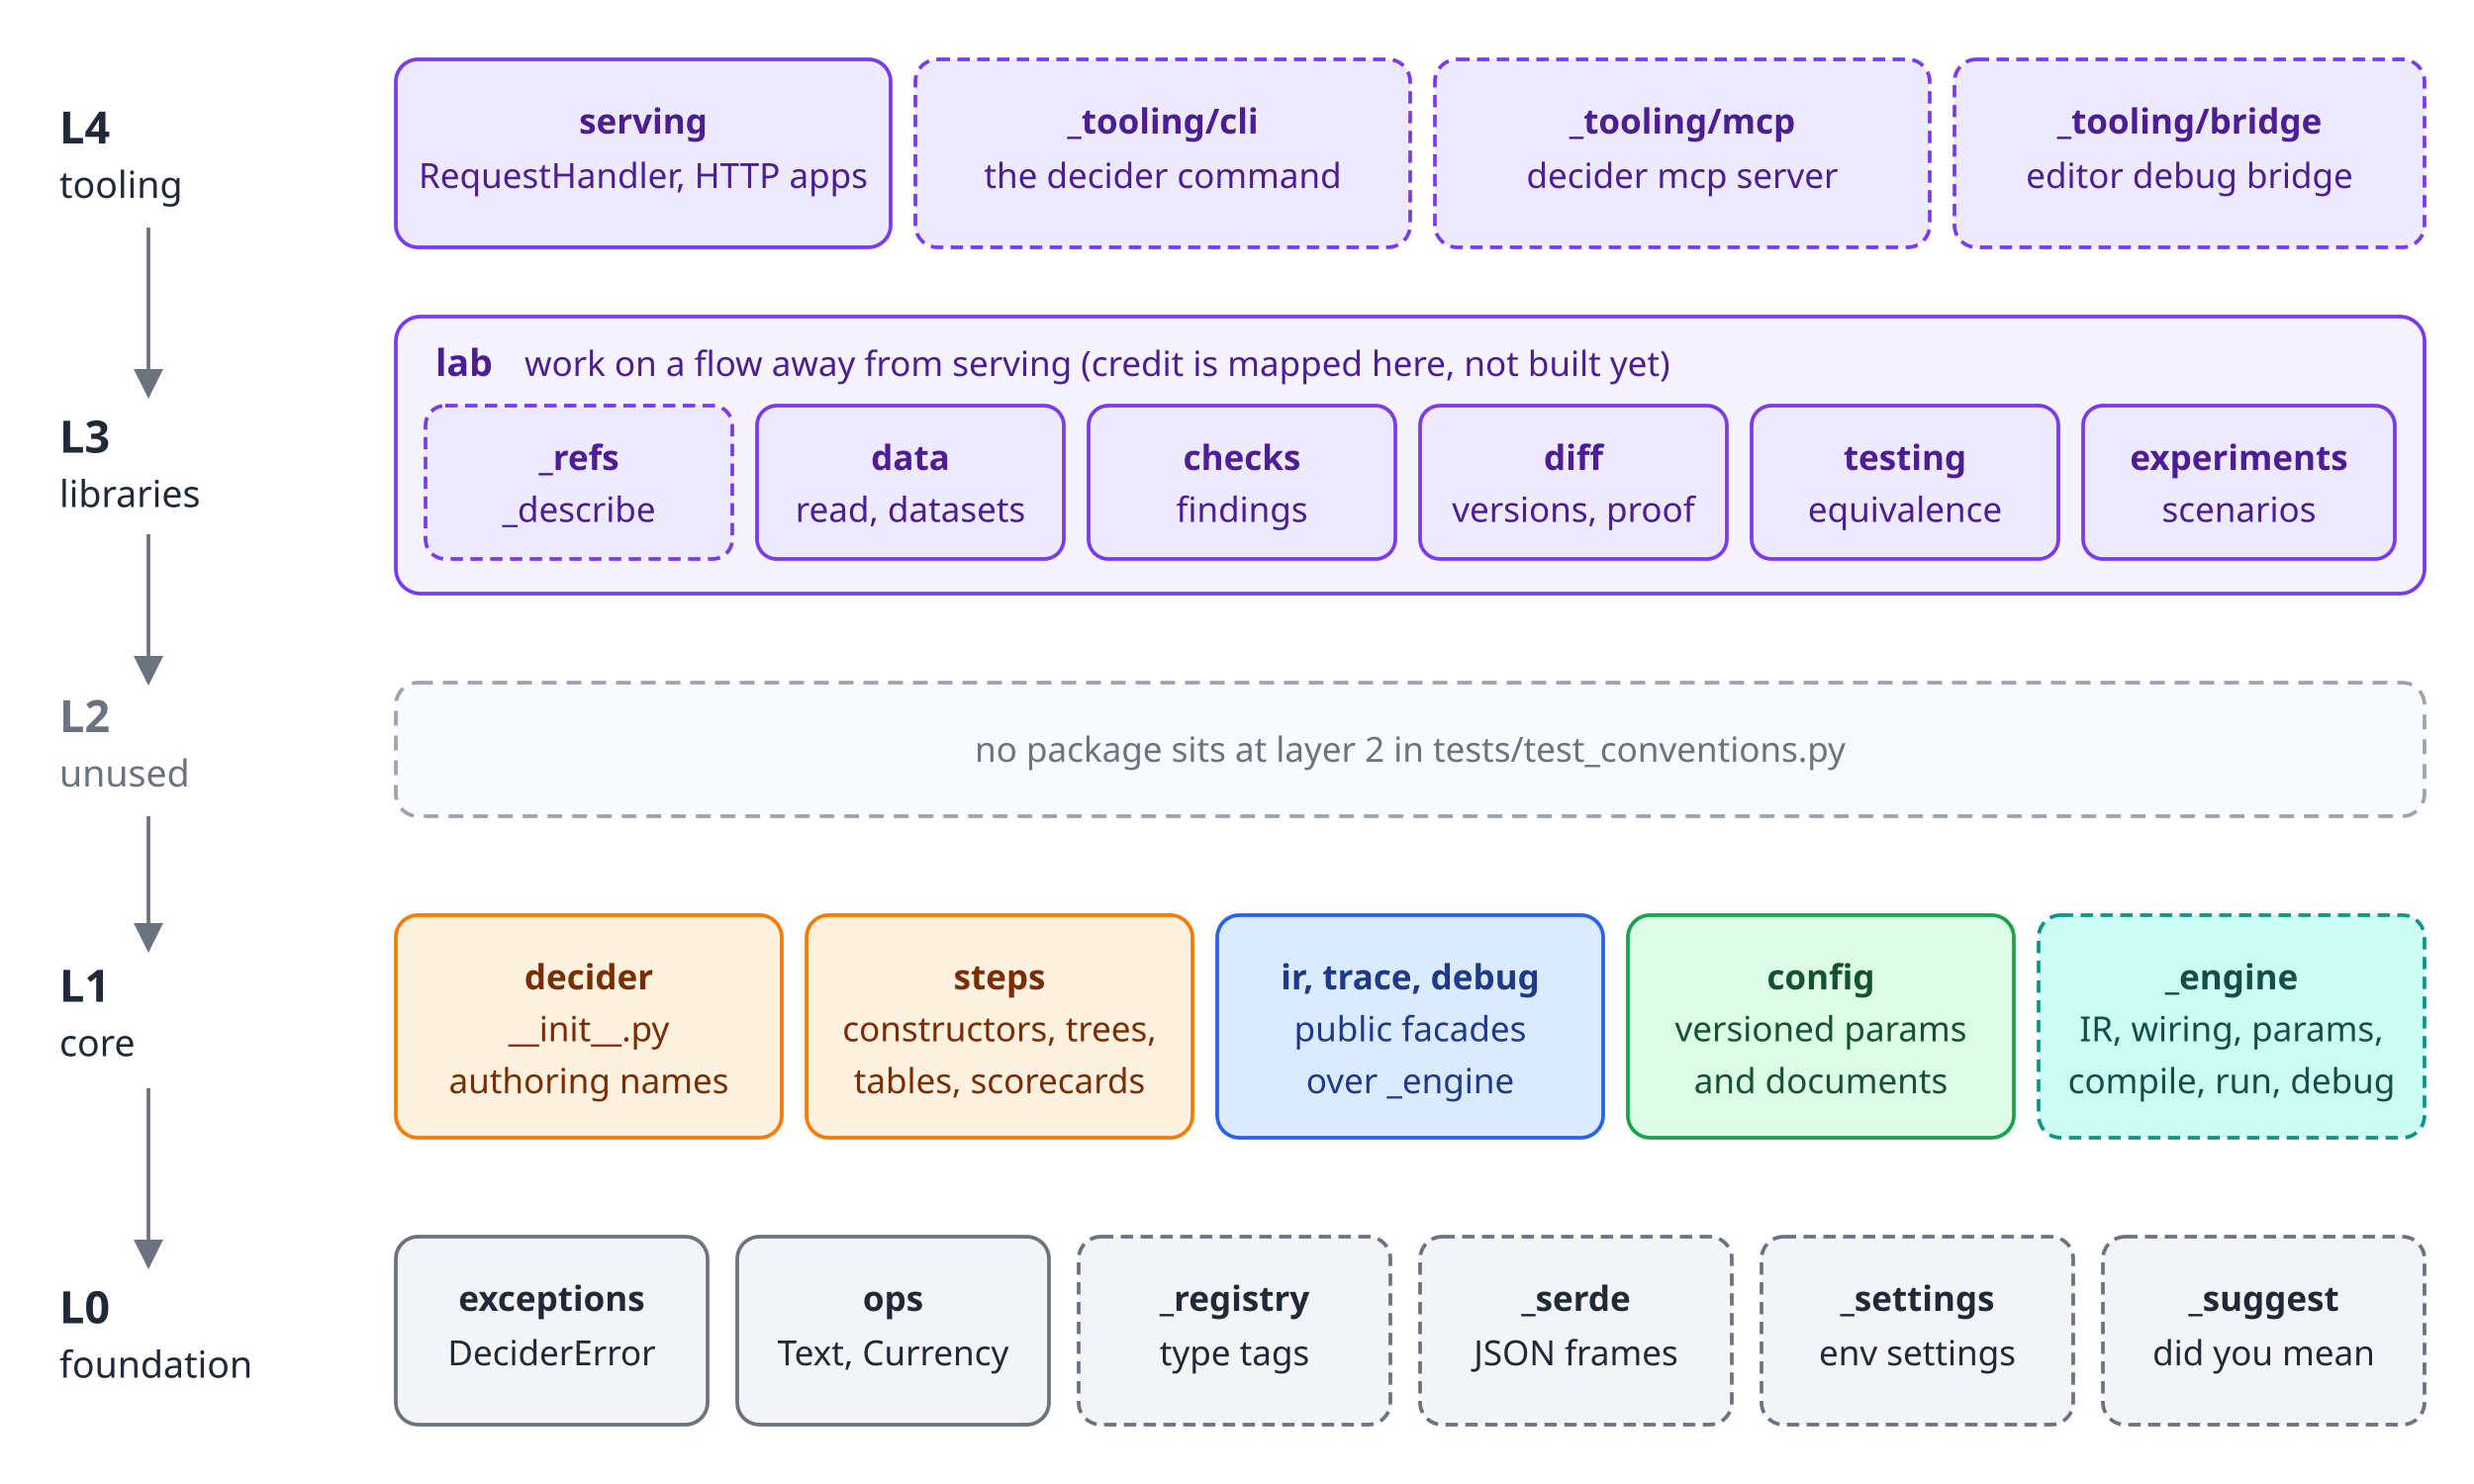
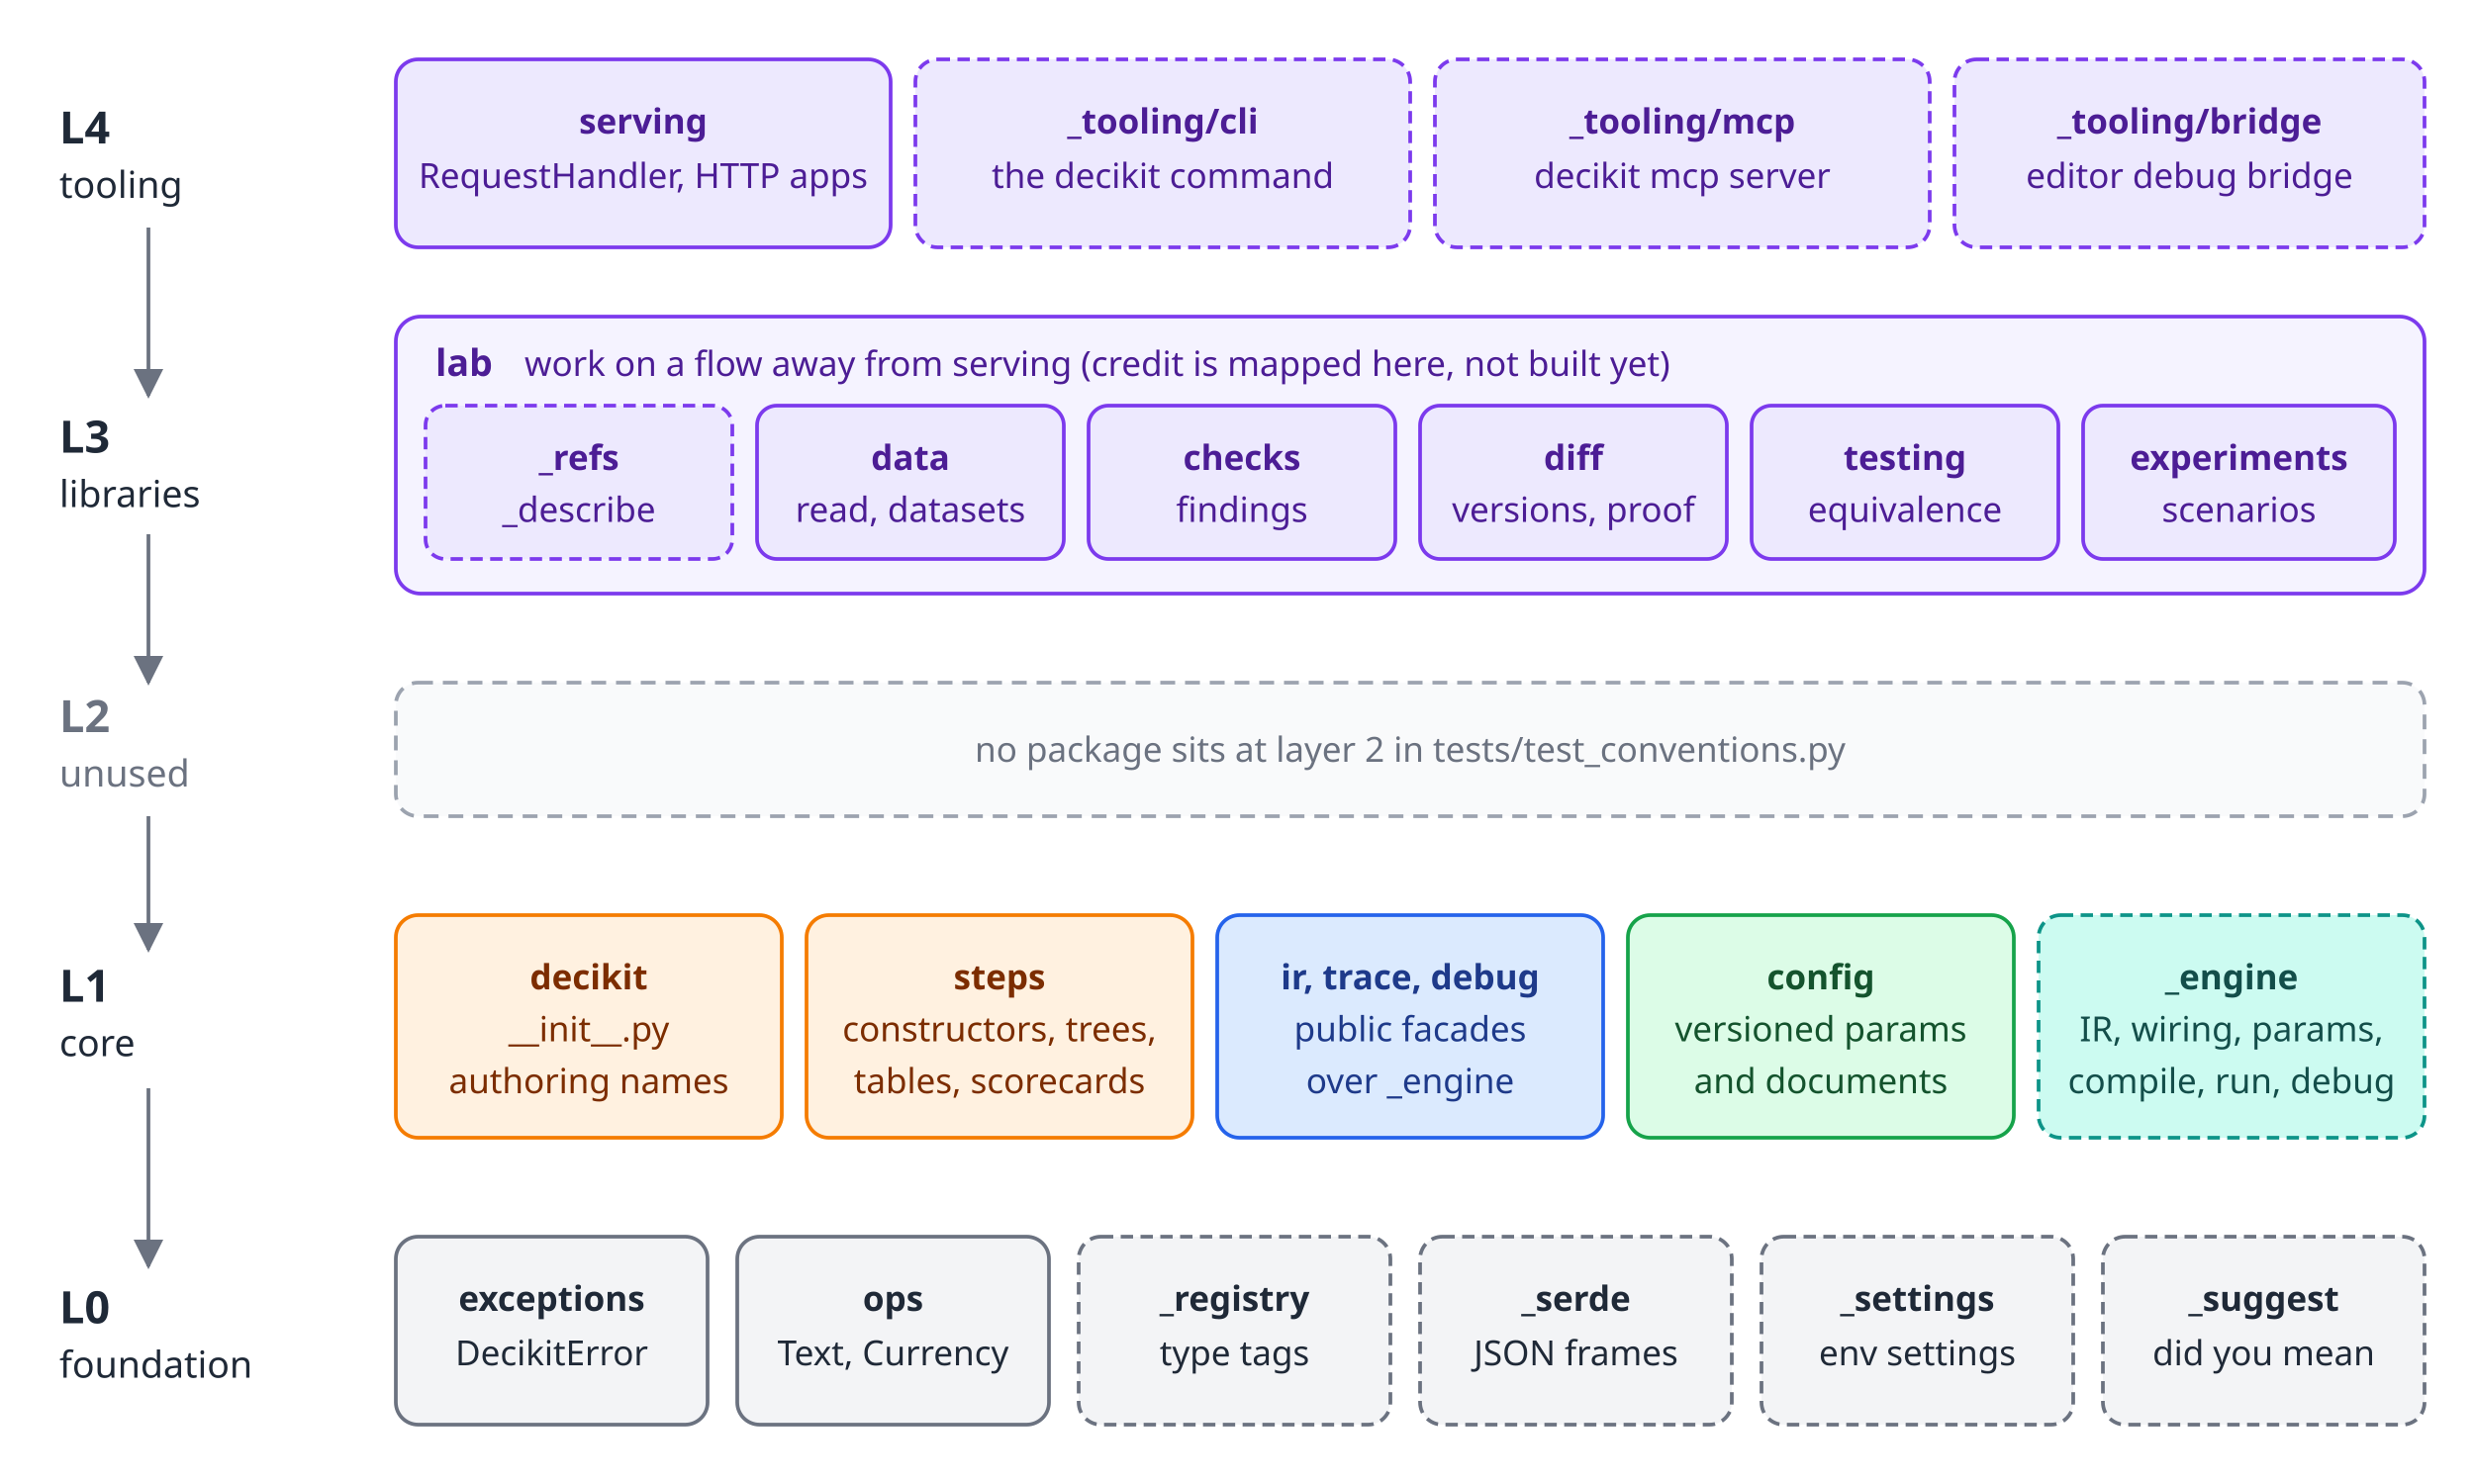
<svg xmlns="http://www.w3.org/2000/svg" viewBox="0 0 1000 600" font-family="system-ui, sans-serif">
  <defs>
    <marker id="down" viewBox="0 0 10 10" refX="9" refY="5" markerWidth="8" markerHeight="8" orient="auto-start-reverse">
      <path d="M0,0 L10,5 L0,10 z" fill="#6b7280" />
    </marker>
  </defs>
  <rect x="0" y="0" width="1000" height="600" fill="#ffffff" />
  <g font-size="15" fill="#1f2937">
    <text x="24" y="58" font-weight="700" font-size="18">L4</text>
    <text x="24" y="80">tooling</text>
    <text x="24" y="183" font-weight="700" font-size="18">L3</text>
    <text x="24" y="205">libraries</text>
    <text x="24" y="296" font-weight="700" font-size="18" fill="#6b7280">L2</text>
    <text x="24" y="318" fill="#6b7280">unused</text>
    <text x="24" y="405" font-weight="700" font-size="18">L1</text>
    <text x="24" y="427">core</text>
    <text x="24" y="535" font-weight="700" font-size="18">L0</text>
    <text x="24" y="557">foundation</text>
  </g>
  <g stroke="#6b7280" stroke-width="1.5" marker-end="url(#down)">
    <line x1="60" y1="92" x2="60" y2="160" />
    <line x1="60" y1="216" x2="60" y2="276" />
    <line x1="60" y1="330" x2="60" y2="384" />
    <line x1="60" y1="440" x2="60" y2="512" />
  </g>
  <g font-size="14">
    <rect x="160" y="24" width="200" height="76" rx="9" fill="#ede9fe" stroke="#7c3aed" stroke-width="1.5" />
    <text x="260" y="54" text-anchor="middle" font-weight="700" fill="#4c1d95">serving</text>
    <text x="260" y="76" text-anchor="middle" fill="#4c1d95">RequestHandler, HTTP apps</text>
    <rect x="370" y="24" width="200" height="76" rx="9" fill="#ede9fe" stroke="#7c3aed" stroke-width="1.5" stroke-dasharray="5 3" />
    <text x="470" y="54" text-anchor="middle" font-weight="700" fill="#4c1d95">_tooling/cli</text>
-     <text x="470" y="76" text-anchor="middle" fill="#4c1d95">the decider command</text>
+     <text x="470" y="76" text-anchor="middle" fill="#4c1d95">the decikit command</text>
    <rect x="580" y="24" width="200" height="76" rx="9" fill="#ede9fe" stroke="#7c3aed" stroke-width="1.5" stroke-dasharray="5 3" />
    <text x="680" y="54" text-anchor="middle" font-weight="700" fill="#4c1d95">_tooling/mcp</text>
-     <text x="680" y="76" text-anchor="middle" fill="#4c1d95">decider mcp server</text>
+     <text x="680" y="76" text-anchor="middle" fill="#4c1d95">decikit mcp server</text>
    <rect x="790" y="24" width="190" height="76" rx="9" fill="#ede9fe" stroke="#7c3aed" stroke-width="1.5" stroke-dasharray="5 3" />
    <text x="885" y="54" text-anchor="middle" font-weight="700" fill="#4c1d95">_tooling/bridge</text>
    <text x="885" y="76" text-anchor="middle" fill="#4c1d95">editor debug bridge</text>
  </g>
  <rect x="160" y="128" width="820" height="112" rx="10" fill="#f5f3ff" stroke="#7c3aed" stroke-width="1.5" />
  <text x="176" y="152" font-size="15" font-weight="700" fill="#4c1d95">lab</text>
  <text x="212" y="152" font-size="14" fill="#4c1d95">work on a flow away from serving (credit is mapped here, not built yet)</text>
  <g font-size="14" fill="#4c1d95" text-anchor="middle">
    <rect x="172" y="164" width="124" height="62" rx="8" fill="#ede9fe" stroke="#7c3aed" stroke-width="1.5" stroke-dasharray="5 3" />
    <text x="234" y="190" font-weight="700">_refs</text>
    <text x="234" y="211">_describe</text>
    <rect x="306" y="164" width="124" height="62" rx="8" fill="#ede9fe" stroke="#7c3aed" stroke-width="1.5" />
    <text x="368" y="190" font-weight="700">data</text>
    <text x="368" y="211">read, datasets</text>
    <rect x="440" y="164" width="124" height="62" rx="8" fill="#ede9fe" stroke="#7c3aed" stroke-width="1.5" />
    <text x="502" y="190" font-weight="700">checks</text>
    <text x="502" y="211">findings</text>
    <rect x="574" y="164" width="124" height="62" rx="8" fill="#ede9fe" stroke="#7c3aed" stroke-width="1.5" />
    <text x="636" y="190" font-weight="700">diff</text>
    <text x="636" y="211">versions, proof</text>
    <rect x="708" y="164" width="124" height="62" rx="8" fill="#ede9fe" stroke="#7c3aed" stroke-width="1.5" />
    <text x="770" y="190" font-weight="700">testing</text>
    <text x="770" y="211">equivalence</text>
    <rect x="842" y="164" width="126" height="62" rx="8" fill="#ede9fe" stroke="#7c3aed" stroke-width="1.5" />
    <text x="905" y="190" font-weight="700">experiments</text>
    <text x="905" y="211">scenarios</text>
  </g>
  <rect x="160" y="276" width="820" height="54" rx="9" fill="#f9fafb" stroke="#9ca3af" stroke-width="1.5" stroke-dasharray="6 4" />
  <text x="570" y="308" font-size="14" text-anchor="middle" fill="#6b7280">no package sits at layer 2 in tests/test_conventions.py</text>
  <g font-size="14" text-anchor="middle">
    <rect x="160" y="370" width="156" height="90" rx="9" fill="#fff1e0" stroke="#f57c00" stroke-width="1.5" />
-     <text x="238" y="400" font-weight="700" fill="#7c2d00">decider</text>
+     <text x="238" y="400" font-weight="700" fill="#7c2d00">decikit</text>
    <text x="238" y="421" fill="#7c2d00">__init__.py</text>
    <text x="238" y="442" fill="#7c2d00">authoring names</text>
    <rect x="326" y="370" width="156" height="90" rx="9" fill="#fff1e0" stroke="#f57c00" stroke-width="1.5" />
    <text x="404" y="400" font-weight="700" fill="#7c2d00">steps</text>
    <text x="404" y="421" fill="#7c2d00">constructors, trees,</text>
    <text x="404" y="442" fill="#7c2d00">tables, scorecards</text>
    <rect x="492" y="370" width="156" height="90" rx="9" fill="#dbeafe" stroke="#2563eb" stroke-width="1.5" />
    <text x="570" y="400" font-weight="700" fill="#1e3a8a">ir, trace, debug</text>
    <text x="570" y="421" fill="#1e3a8a">public facades</text>
    <text x="570" y="442" fill="#1e3a8a">over _engine</text>
    <rect x="658" y="370" width="156" height="90" rx="9" fill="#dcfce7" stroke="#16a34a" stroke-width="1.5" />
    <text x="736" y="400" font-weight="700" fill="#14532d">config</text>
    <text x="736" y="421" fill="#14532d">versioned params</text>
    <text x="736" y="442" fill="#14532d">and documents</text>
    <rect x="824" y="370" width="156" height="90" rx="9" fill="#ccfbf1" stroke="#0d9488" stroke-width="1.5" stroke-dasharray="5 3" />
    <text x="902" y="400" font-weight="700" fill="#134e4a">_engine</text>
    <text x="902" y="421" fill="#134e4a">IR, wiring, params,</text>
    <text x="902" y="442" fill="#134e4a">compile, run, debug</text>
  </g>
  <g font-size="14" text-anchor="middle" fill="#1f2937">
    <rect x="160" y="500" width="126" height="76" rx="9" fill="#f3f4f6" stroke="#6b7280" stroke-width="1.5" />
    <text x="223" y="530" font-weight="700">exceptions</text>
-     <text x="223" y="552">DeciderError</text>
+     <text x="223" y="552">DecikitError</text>
    <rect x="298" y="500" width="126" height="76" rx="9" fill="#f3f4f6" stroke="#6b7280" stroke-width="1.5" />
    <text x="361" y="530" font-weight="700">ops</text>
    <text x="361" y="552">Text, Currency</text>
    <rect x="436" y="500" width="126" height="76" rx="9" fill="#f3f4f6" stroke="#6b7280" stroke-width="1.5" stroke-dasharray="5 3" />
    <text x="499" y="530" font-weight="700">_registry</text>
    <text x="499" y="552">type tags</text>
    <rect x="574" y="500" width="126" height="76" rx="9" fill="#f3f4f6" stroke="#6b7280" stroke-width="1.5" stroke-dasharray="5 3" />
    <text x="637" y="530" font-weight="700">_serde</text>
    <text x="637" y="552">JSON frames</text>
    <rect x="712" y="500" width="126" height="76" rx="9" fill="#f3f4f6" stroke="#6b7280" stroke-width="1.5" stroke-dasharray="5 3" />
    <text x="775" y="530" font-weight="700">_settings</text>
    <text x="775" y="552">env settings</text>
    <rect x="850" y="500" width="130" height="76" rx="9" fill="#f3f4f6" stroke="#6b7280" stroke-width="1.5" stroke-dasharray="5 3" />
    <text x="915" y="530" font-weight="700">_suggest</text>
    <text x="915" y="552">did you mean</text>
  </g>
</svg>
